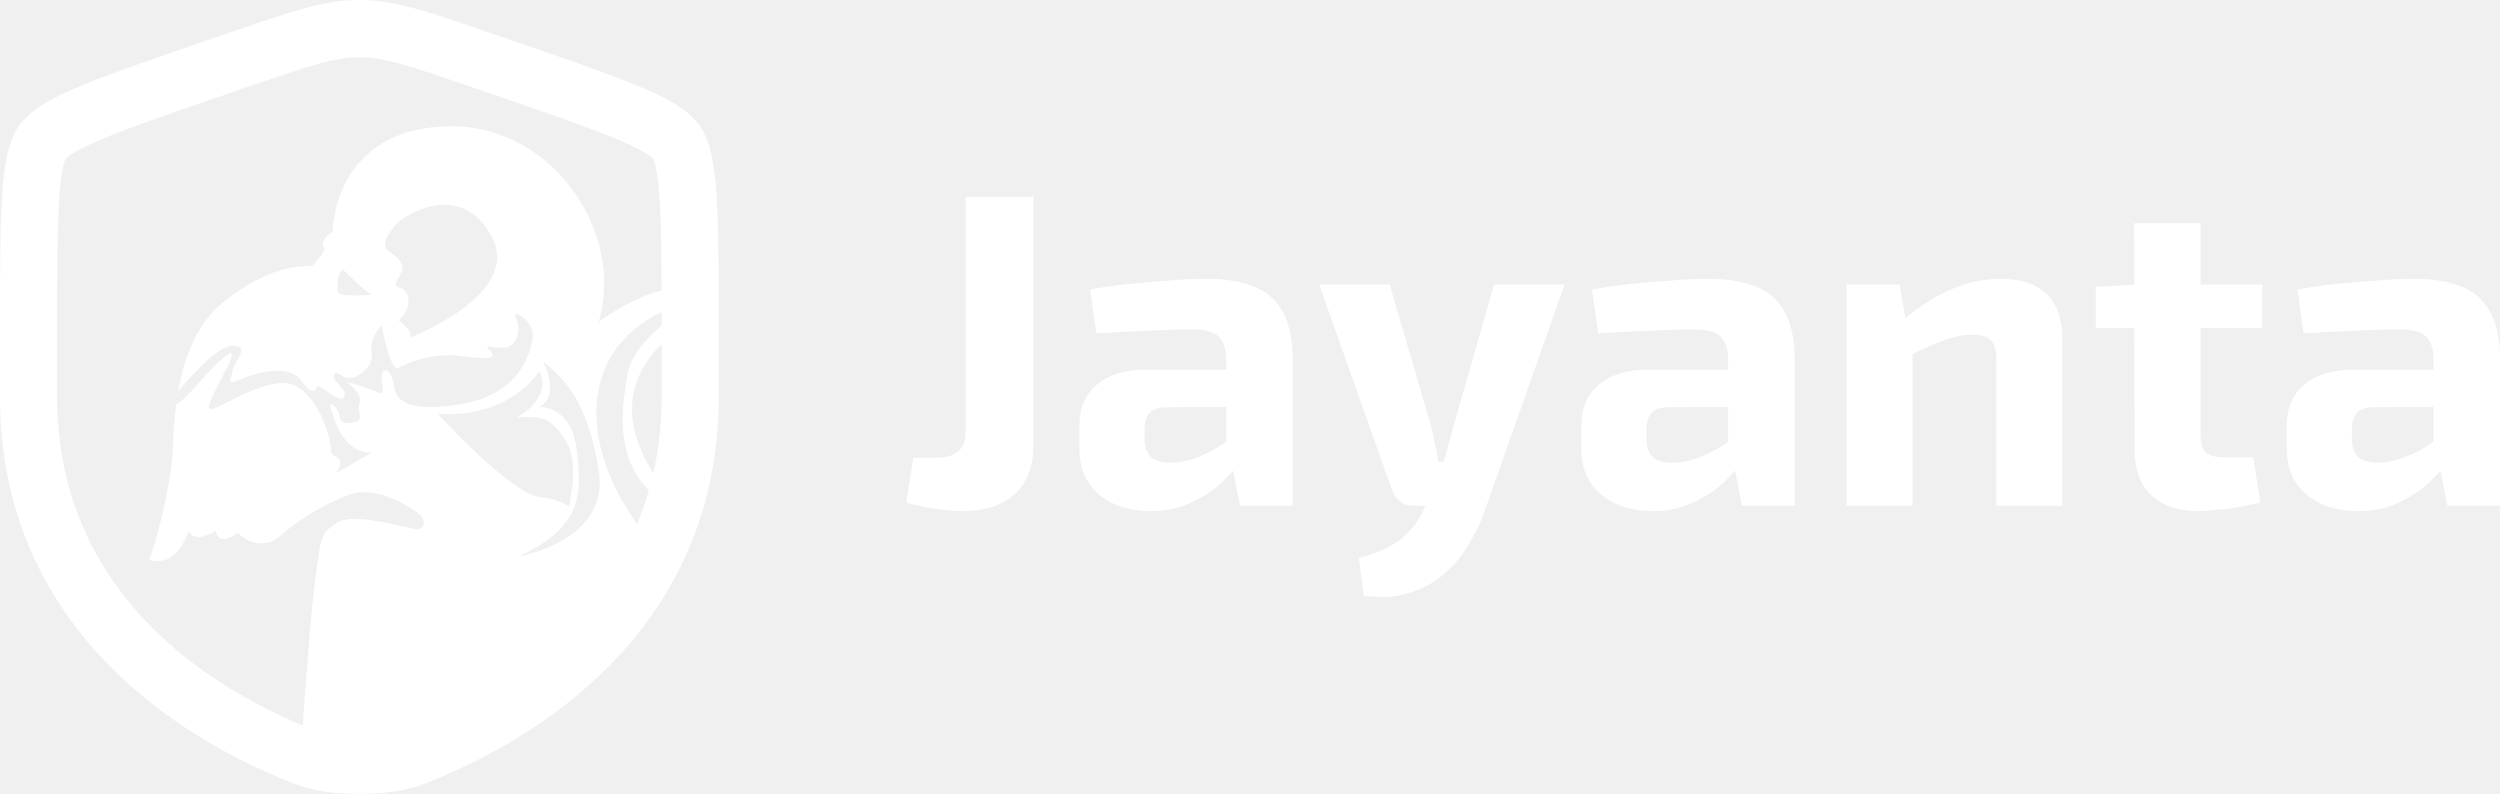
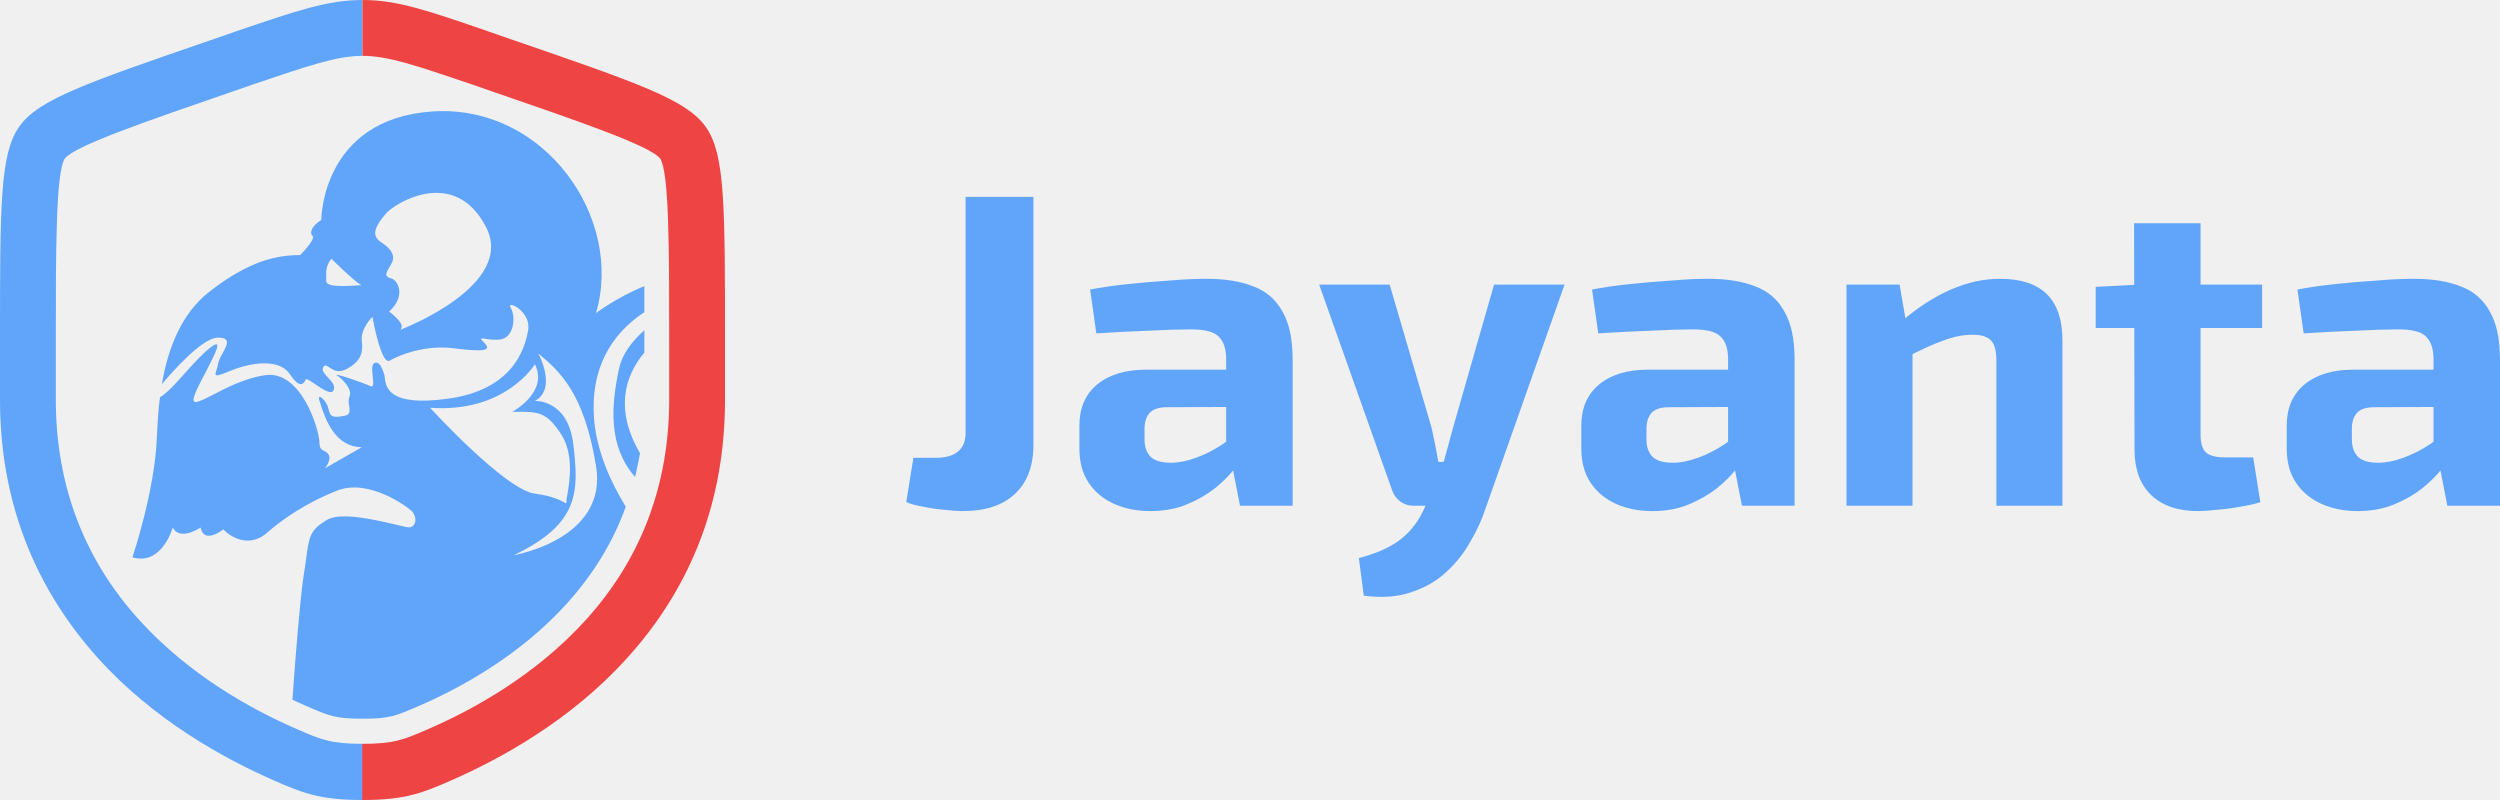
- <svg xmlns="http://www.w3.org/2000/svg" width="800" height="254" viewBox="0 0 800 254" fill="none">
-   <path d="M330.69 63V142.349C330.69 149.225 328.691 154.476 324.694 158.105C320.791 161.733 315.271 163.548 308.132 163.548C306.419 163.548 304.372 163.404 301.993 163.118C299.709 162.927 297.472 162.593 295.283 162.115C293.093 161.733 291.333 161.256 290 160.683L292.284 146.503H299.28C305.753 146.503 308.989 143.83 308.989 138.482V63H330.69Z" fill="white" />
-   <path d="M386.096 89.211C391.997 89.211 396.994 90.023 401.087 91.646C405.18 93.174 408.273 95.847 410.367 99.667C412.556 103.391 413.651 108.547 413.651 115.136V161.829H396.804L393.805 146.503L392.378 144.355V114.993C392.378 111.651 391.569 109.216 389.951 107.688C388.428 106.16 385.477 105.396 381.099 105.396C377.482 105.396 372.961 105.539 367.535 105.826C362.11 106.017 356.542 106.303 350.831 106.685L348.832 92.649C352.259 91.98 356.209 91.407 360.682 90.93C365.156 90.453 369.629 90.07 374.103 89.784C378.576 89.402 382.574 89.211 386.096 89.211ZM404.942 118.287L404.799 130.175L373.389 130.318C370.819 130.318 368.963 130.939 367.821 132.18C366.774 133.421 366.25 135.093 366.25 137.193V140.631C366.25 143.018 366.917 144.88 368.249 146.217C369.582 147.458 371.723 148.079 374.674 148.079C377.149 148.079 379.814 147.554 382.669 146.503C385.62 145.453 388.523 143.973 391.378 142.063C394.234 140.153 396.756 137.909 398.945 135.331V144.498C398.089 145.93 396.804 147.745 395.09 149.941C393.472 152.041 391.378 154.142 388.808 156.243C386.238 158.248 383.24 159.967 379.814 161.399C376.387 162.831 372.485 163.548 368.106 163.548C363.823 163.548 359.968 162.784 356.542 161.256C353.115 159.728 350.403 157.484 348.404 154.524C346.405 151.564 345.406 147.888 345.406 143.495V136.191C345.406 130.557 347.309 126.164 351.117 123.013C354.924 119.862 360.159 118.287 366.821 118.287H404.942Z" fill="white" />
-   <path d="M500.657 91.073L475.386 162.688C474.244 166.221 472.626 169.754 470.532 173.287C468.533 176.916 465.963 180.162 462.822 183.027C459.777 185.891 456.064 188.04 451.686 189.472C447.403 191 442.311 191.382 436.41 190.618L434.839 178.587C440.645 177.059 445.166 175.006 448.402 172.428C451.639 169.85 454.161 166.46 455.969 162.258L460.395 152.376C461.252 150.275 462.061 147.745 462.822 144.784C463.679 141.729 464.393 139.103 464.964 136.907L478.099 91.073H500.657ZM444.69 91.073L458.111 136.907C458.492 138.721 458.872 140.535 459.253 142.349C459.634 144.164 459.967 145.978 460.252 147.792H464.107L457.397 161.829H452.257C450.639 161.829 449.211 161.351 447.974 160.397C446.737 159.442 445.88 158.2 445.404 156.673L422.132 91.073H444.69Z" fill="white" />
-   <path d="M546.714 89.211C552.616 89.211 557.613 90.023 561.705 91.646C565.798 93.174 568.892 95.847 570.986 99.667C573.175 103.391 574.269 108.547 574.269 115.136V161.829H557.422L554.424 146.503L552.996 144.355V114.993C552.996 111.651 552.187 109.216 550.569 107.688C549.046 106.16 546.096 105.396 541.717 105.396C538.1 105.396 533.579 105.539 528.154 105.826C522.729 106.017 517.161 106.303 511.45 106.685L509.451 92.649C512.877 91.98 516.827 91.407 521.301 90.93C525.774 90.453 530.248 90.07 534.722 89.784C539.195 89.402 543.193 89.211 546.714 89.211ZM565.56 118.287L565.418 130.175L534.008 130.318C531.438 130.318 529.582 130.939 528.44 132.18C527.393 133.421 526.869 135.093 526.869 137.193V140.631C526.869 143.018 527.535 144.88 528.868 146.217C530.2 147.458 532.342 148.079 535.293 148.079C537.767 148.079 540.432 147.554 543.288 146.503C546.238 145.453 549.142 143.973 551.997 142.063C554.852 140.153 557.375 137.909 559.564 135.331V144.498C558.707 145.93 557.422 147.745 555.709 149.941C554.091 152.041 551.997 154.142 549.427 156.243C546.857 158.248 543.859 159.967 540.432 161.399C537.006 162.831 533.103 163.548 528.725 163.548C524.442 163.548 520.587 162.784 517.161 161.256C513.734 159.728 511.021 157.484 509.023 154.524C507.024 151.564 506.024 147.888 506.024 143.495V136.191C506.024 130.557 507.928 126.164 511.735 123.013C515.542 119.862 520.777 118.287 527.44 118.287H565.56Z" fill="white" />
-   <path d="M639.989 89.211C653.315 89.211 659.977 95.752 659.977 108.834V161.829H638.847V115.422C638.847 112.271 638.276 110.123 637.134 108.977C635.992 107.736 634.04 107.115 631.28 107.115C628.234 107.115 625.093 107.736 621.857 108.977C618.621 110.123 614.623 111.937 609.864 114.42L608.865 102.532C613.91 98.235 619.049 94.94 624.284 92.649C629.614 90.357 634.849 89.211 639.989 89.211ZM607.865 91.073L610.293 105.11L612.006 106.972V161.829H590.876V91.073H607.865Z" fill="white" />
-   <path d="M704.178 71.451V139.198C704.178 141.777 704.749 143.639 705.891 144.784C707.128 145.835 709.127 146.36 711.887 146.36H721.025L723.309 160.683C721.596 161.256 719.502 161.733 717.027 162.115C714.552 162.593 712.078 162.927 709.603 163.118C707.128 163.404 705.034 163.548 703.321 163.548C696.944 163.548 691.947 161.829 688.33 158.391C684.808 154.954 683.047 150.132 683.047 143.925L682.905 71.451H704.178ZM723.88 91.073V104.966H670.626V91.789L684.332 91.073H723.88Z" fill="white" />
-   <path d="M772.445 89.211C778.346 89.211 783.343 90.023 787.436 91.646C791.529 93.174 794.622 95.847 796.716 99.667C798.905 103.391 800 108.547 800 115.136V161.829H783.153L780.155 146.503L778.727 144.355V114.993C778.727 111.651 777.918 109.216 776.3 107.688C774.777 106.16 771.826 105.396 767.448 105.396C763.831 105.396 759.31 105.539 753.885 105.826C748.459 106.017 742.891 106.303 737.18 106.685L735.181 92.649C738.608 91.98 742.558 91.407 747.032 90.93C751.505 90.453 755.979 90.07 760.452 89.784C764.926 89.402 768.923 89.211 772.445 89.211ZM791.291 118.287L791.148 130.175L759.738 130.318C757.168 130.318 755.312 130.939 754.17 132.18C753.123 133.421 752.6 135.093 752.6 137.193V140.631C752.6 143.018 753.266 144.88 754.598 146.217C755.931 147.458 758.073 148.079 761.023 148.079C763.498 148.079 766.163 147.554 769.018 146.503C771.969 145.453 774.872 143.973 777.728 142.063C780.583 140.153 783.105 137.909 785.294 135.331V144.498C784.438 145.93 783.153 147.745 781.44 149.941C779.822 152.041 777.728 154.142 775.158 156.243C772.588 158.248 769.59 159.967 766.163 161.399C762.736 162.831 758.834 163.548 754.456 163.548C750.172 163.548 746.318 162.784 742.891 161.256C739.465 159.728 736.752 157.484 734.753 154.524C732.754 151.564 731.755 147.888 731.755 143.495V136.191C731.755 130.557 733.659 126.164 737.466 123.013C741.273 119.862 746.508 118.287 753.171 118.287H791.291Z" fill="white" />
-   <path fill-rule="evenodd" clip-rule="evenodd" d="M114.983 254L115 253.97L115.017 254C121.499 254 126.37 253.497 130.959 252.318C135.287 251.206 139.054 249.557 143.026 247.817L143.384 247.66C175.649 233.537 230 198.999 230 126.894V108.018C230 89.45 230 75.12 229.431 64.658C229.144 59.388 228.699 54.786 227.959 50.943C227.248 47.255 226.112 43.385 223.894 40.225C221.656 37.027 218.372 34.656 215.131 32.768C211.757 30.803 207.574 28.884 202.721 26.906C193.081 22.979 179.615 18.357 162.179 12.373L155.161 9.967C154.63 9.785 154.105 9.605 153.586 9.427C136.661 3.623 126.097 0 115.017 0L115 0.027L114.983 0C103.903 0 93.339 3.623 76.414 9.427C75.895 9.605 75.37 9.785 74.839 9.967L67.821 12.373C50.385 18.357 36.919 22.979 27.279 26.906C22.426 28.884 18.243 30.803 14.868 32.768C11.628 34.656 8.344 37.027 6.106 40.225C3.888 43.385 2.752 47.255 2.041 50.943C1.301 54.786 0.856 59.388 0.569 64.658C-3.35477e-05 75.121 -1.8807e-05 89.45 2.19561e-07 108.019V126.894C2.19561e-07 198.999 54.351 233.537 86.616 247.66L86.974 247.817C90.947 249.557 94.713 251.206 99.04 252.318C103.63 253.497 108.501 254 114.983 254ZM114.983 18.311C107.304 18.311 99.758 20.779 80.753 27.293L74.014 29.602C56.221 35.709 43.258 40.163 34.162 43.869C29.621 45.718 26.344 47.264 24.052 48.599C21.783 49.92 21.125 50.672 21.069 50.737L21.064 50.742C21.064 50.742 21.064 50.742 21.065 50.741L21.061 50.746L21.06 50.749C21.043 50.777 20.911 51.002 20.72 51.536C20.492 52.176 20.235 53.106 19.984 54.414C19.474 57.062 19.085 60.712 18.816 65.655C18.277 75.557 18.274 89.385 18.274 108.345V126.894C18.274 187.694 63.63 217.617 93.931 230.881C95.011 231.354 95.977 231.775 96.86 232.152C97.507 222.818 99.521 194.666 100.991 184.588C101.242 182.869 101.444 181.361 101.622 180.029C102.703 171.938 102.92 170.317 108.043 167.187C112.222 164.633 122.523 166.991 128.879 168.446C131.596 169.068 133.592 169.525 134.079 169.362C135.706 168.818 136.249 166.643 134.622 165.012C132.994 163.38 121.061 154.68 111.297 158.486C101.534 162.293 93.94 167.731 89.601 171.537C85.261 175.343 79.837 174.256 76.04 170.449C76.04 170.449 70.073 175.343 68.989 169.906C68.989 169.906 62.48 174.256 60.31 169.906C60.31 169.906 57.055 181.869 47.834 179.15C47.834 179.15 54.886 158.486 55.428 141.629C55.536 137.66 55.808 133.527 56.35 129.503C58.303 128.413 61.044 125.381 63.969 122.146C66.733 119.089 69.661 115.851 72.243 113.897C76.177 110.939 73.375 116.323 70.542 121.766C68.687 125.33 66.819 128.919 66.819 130.21C66.819 131.739 69.202 130.521 72.908 128.627C77.108 126.479 83.006 123.464 89.058 122.597C100.449 120.966 105.873 139.998 105.873 143.261C105.873 145.326 106.525 145.648 107.279 146.02C107.716 146.236 108.187 146.468 108.585 147.067C109.67 148.698 107.5 151.417 107.5 151.417L118.891 144.892C110.336 144.892 107.384 135.531 106.136 131.573C106.038 131.265 105.952 130.989 105.873 130.754C104.788 127.491 108.043 130.21 108.585 132.929C109.128 135.648 110.213 135.648 113.467 135.104C115.434 134.775 115.222 133.454 114.985 131.98C114.83 131.014 114.665 129.983 115.094 129.122C116.179 126.947 112.925 123.685 111.297 122.597C109.67 121.51 119.434 124.772 121.603 125.86C122.73 126.424 122.541 124.791 122.326 122.937C122.127 121.22 121.906 119.314 122.688 118.791C124.316 117.703 125.4 120.422 125.943 122.597C125.995 122.806 126.032 123.065 126.074 123.361C126.472 126.14 127.329 132.124 145.47 129.666C165.54 126.947 169.337 114.44 170.421 108.459C171.506 102.477 163.37 98.671 164.997 101.39C166.624 104.109 166.082 110.634 161.743 111.178C159.916 111.407 158.281 111.154 157.203 110.987C155.721 110.758 155.29 110.691 156.861 112.265C159.573 114.984 155.776 114.984 147.097 113.897C138.419 112.809 130.282 116.072 127.57 117.703C124.858 119.334 122.146 104.109 122.146 104.109C122.146 104.109 118.349 107.915 118.891 111.722C119.434 115.528 118.349 118.247 114.01 120.422C111.54 121.66 109.949 120.608 108.836 119.873C107.994 119.316 107.426 118.941 106.958 119.878C106.436 120.925 107.421 121.971 108.462 123.078C109.586 124.272 110.776 125.536 110.213 126.947C109.555 128.596 106.703 126.646 104.439 125.097C102.97 124.092 101.747 123.257 101.534 123.685C100.991 124.772 99.907 126.947 96.652 122.053C93.397 117.159 84.719 118.247 78.21 120.966C73.175 123.069 73.333 122.569 73.913 120.725C74.083 120.185 74.29 119.53 74.413 118.791C74.583 117.766 75.235 116.58 75.865 115.435C77.239 112.936 78.505 110.634 74.413 110.634C69.531 110.634 60.201 121.346 57.055 125.098C59.062 113.734 63.239 103.13 71.701 96.496C84.176 86.708 92.855 85.076 99.907 85.076C99.907 85.076 104.788 80.183 103.704 79.095C102.619 78.007 103.704 75.832 106.416 74.201C106.416 74.201 106.416 42.662 141.131 40.487C175.846 38.312 200.255 73.657 191.576 103.021C191.576 103.021 200.655 95.974 211.712 92.884C211.678 81.573 211.564 72.638 211.184 65.655C210.915 60.712 210.527 57.062 210.016 54.414C209.765 53.106 209.508 52.176 209.28 51.536C209.089 51.002 208.957 50.777 208.94 50.749L208.939 50.746L208.935 50.741C208.936 50.743 208.935 50.742 208.932 50.737C208.875 50.672 208.217 49.92 205.948 48.599C203.656 47.264 200.379 45.718 195.838 43.869C186.742 40.163 173.779 35.709 155.986 29.602L149.247 27.293C130.242 20.779 122.696 18.311 115.017 18.311L115 18.285L114.983 18.311ZM211.724 99.851C198.629 106.082 189.418 117.971 191.033 136.191C192.088 148.084 198.011 159.335 203.822 167.758C205.283 164.276 206.572 160.636 207.662 156.834C197.681 147.02 198.371 133.014 200.797 119.878C201.941 113.685 206.656 108.363 211.726 104.278C211.726 102.768 211.725 101.292 211.724 99.851ZM211.726 110.115C203.159 118.496 196.823 132.071 209.05 151.438C210.773 143.877 211.726 135.71 211.726 126.894V110.115ZM109.67 94.321C107.915 93.881 107.935 93.441 108.006 91.849C108.023 91.473 108.043 91.034 108.043 90.514C108.043 87.795 109.67 86.164 109.67 86.164C109.67 86.164 116.179 92.689 118.891 94.321C118.891 94.321 111.84 94.865 109.67 94.321ZM131.367 107.915C131.367 107.915 130.825 109.003 131.367 107.371C131.909 105.74 127.57 102.477 127.57 102.477C132.994 97.583 130.282 92.689 128.112 92.146C125.943 91.602 126.485 90.514 128.112 87.795C129.74 85.076 128.113 82.901 124.858 80.726C121.603 78.551 123.773 75.288 126.485 72.026C129.197 68.763 147.64 57.344 157.403 75.832C167.167 94.321 131.367 107.915 131.367 107.915ZM140.046 132.385C163.37 134.016 172.591 118.791 172.591 118.791C176.93 127.491 165.54 133.473 165.54 133.473C166.033 133.473 166.506 133.47 166.96 133.468C173.495 133.436 176.163 133.423 180.727 140.542C184.661 146.676 183.312 154.93 182.639 159.042C182.477 160.033 182.355 160.783 182.355 161.205C182.355 162.126 182.257 162.072 181.445 161.621C180.339 161.007 177.908 159.657 172.591 159.03C163.37 157.943 140.046 132.385 140.046 132.385ZM166.082 178.062C186.694 168.274 186.152 157.943 184.524 143.804C182.897 129.666 172.591 130.21 172.591 130.21C179.643 126.403 173.676 115.528 173.676 115.528C180.185 120.966 187.779 127.491 191.576 150.33C195.373 173.168 166.082 178.062 166.082 178.062Z" fill="white" />
+ <svg xmlns="http://www.w3.org/2000/svg" width="800" height="256" viewBox="0 0 800 256" fill="none">
+   <path d="M330.69 63V142.35C330.69 149.225 328.691 154.476 324.694 158.105C320.791 161.733 315.271 163.548 308.132 163.548C306.419 163.548 304.372 163.404 301.993 163.118C299.709 162.927 297.472 162.593 295.283 162.115C293.093 161.733 291.333 161.256 290 160.683L292.284 146.503H299.28C305.753 146.503 308.989 143.83 308.989 138.482V63H330.69Z" fill="#60A5FA" />
+   <path d="M386.096 89.211C391.997 89.211 396.994 90.023 401.087 91.646C405.18 93.174 408.273 95.847 410.367 99.667C412.556 103.391 413.651 108.547 413.651 115.136V161.829H396.804L393.805 146.503L392.378 144.355V114.993C392.378 111.651 391.569 109.216 389.951 107.688C388.428 106.16 385.477 105.396 381.099 105.396C377.482 105.396 372.961 105.539 367.535 105.826C362.11 106.017 356.542 106.303 350.831 106.685L348.832 92.649C352.259 91.98 356.209 91.407 360.682 90.93C365.156 90.453 369.629 90.07 374.103 89.784C378.576 89.402 382.574 89.211 386.096 89.211ZM404.942 118.287L404.799 130.175L373.389 130.318C370.819 130.318 368.963 130.939 367.821 132.18C366.774 133.421 366.25 135.093 366.25 137.193V140.631C366.25 143.018 366.917 144.88 368.249 146.217C369.582 147.458 371.723 148.079 374.674 148.079C377.149 148.079 379.814 147.554 382.669 146.503C385.62 145.453 388.523 143.973 391.378 142.063C394.234 140.153 396.756 137.909 398.945 135.331V144.498C398.089 145.93 396.804 147.745 395.09 149.941C393.472 152.041 391.378 154.142 388.808 156.243C386.238 158.248 383.24 159.967 379.814 161.399C376.387 162.831 372.485 163.548 368.106 163.548C363.823 163.548 359.968 162.784 356.542 161.256C353.115 159.728 350.403 157.484 348.404 154.524C346.405 151.564 345.406 147.888 345.406 143.495V136.191C345.406 130.557 347.309 126.165 351.117 123.013C354.924 119.862 360.159 118.287 366.821 118.287H404.942Z" fill="#60A5FA" />
+   <path d="M500.657 91.073L475.386 162.688C474.244 166.221 472.626 169.754 470.532 173.287C468.533 176.916 465.963 180.162 462.822 183.027C459.777 185.891 456.064 188.04 451.686 189.472C447.403 191 442.311 191.382 436.41 190.618L434.839 178.587C440.645 177.059 445.166 175.006 448.402 172.428C451.639 169.85 454.161 166.46 455.969 162.259L460.395 152.376C461.252 150.275 462.061 147.745 462.822 144.784C463.679 141.729 464.393 139.103 464.964 136.907L478.099 91.073H500.657ZM444.69 91.073L458.111 136.907C458.492 138.721 458.872 140.535 459.253 142.35C459.634 144.164 459.967 145.978 460.252 147.792H464.107L457.397 161.829H452.257C450.639 161.829 449.211 161.351 447.974 160.397C446.737 159.442 445.88 158.2 445.404 156.673L422.132 91.073H444.69Z" fill="#60A5FA" />
+   <path d="M546.714 89.211C552.616 89.211 557.613 90.023 561.705 91.646C565.798 93.174 568.892 95.847 570.986 99.667C573.175 103.391 574.269 108.547 574.269 115.136V161.829H557.422L554.424 146.503L552.996 144.355V114.993C552.996 111.651 552.187 109.216 550.569 107.688C549.046 106.16 546.096 105.396 541.717 105.396C538.1 105.396 533.579 105.539 528.154 105.826C522.729 106.017 517.161 106.303 511.45 106.685L509.451 92.649C512.877 91.98 516.827 91.407 521.301 90.93C525.774 90.453 530.248 90.07 534.722 89.784C539.195 89.402 543.193 89.211 546.714 89.211ZM565.56 118.287L565.418 130.175L534.008 130.318C531.438 130.318 529.582 130.939 528.44 132.18C527.393 133.421 526.869 135.093 526.869 137.193V140.631C526.869 143.018 527.535 144.88 528.868 146.217C530.2 147.458 532.342 148.079 535.293 148.079C537.767 148.079 540.432 147.554 543.288 146.503C546.239 145.453 549.142 143.973 551.997 142.063C554.852 140.153 557.375 137.909 559.564 135.331V144.498C558.707 145.93 557.422 147.745 555.709 149.941C554.091 152.041 551.997 154.142 549.427 156.243C546.857 158.248 543.859 159.967 540.432 161.399C537.006 162.831 533.103 163.548 528.725 163.548C524.442 163.548 520.587 162.784 517.161 161.256C513.734 159.728 511.021 157.484 509.023 154.524C507.024 151.564 506.024 147.888 506.024 143.495V136.191C506.024 130.557 507.928 126.165 511.735 123.013C515.542 119.862 520.777 118.287 527.44 118.287H565.56Z" fill="#60A5FA" />
+   <path d="M639.989 89.211C653.315 89.211 659.977 95.752 659.977 108.834V161.829H638.847V115.422C638.847 112.271 638.276 110.123 637.134 108.977C635.992 107.736 634.04 107.115 631.28 107.115C628.234 107.115 625.093 107.736 621.857 108.977C618.621 110.123 614.623 111.937 609.864 114.42L608.865 102.532C613.91 98.235 619.049 94.94 624.284 92.649C629.614 90.357 634.849 89.211 639.989 89.211ZM607.865 91.073L610.293 105.11L612.006 106.972V161.829H590.876V91.073H607.865Z" fill="#60A5FA" />
+   <path d="M704.178 71.451V139.198C704.178 141.777 704.749 143.639 705.891 144.784C707.128 145.835 709.127 146.36 711.887 146.36H721.025L723.309 160.683C721.596 161.256 719.502 161.733 717.027 162.115C714.552 162.593 712.078 162.927 709.603 163.118C707.128 163.404 705.034 163.548 703.321 163.548C696.944 163.548 691.947 161.829 688.33 158.391C684.808 154.954 683.047 150.132 683.047 143.925L682.905 71.451H704.178ZM723.88 91.073V104.966H670.626V91.789L684.332 91.073H723.88Z" fill="#60A5FA" />
+   <path d="M772.445 89.211C778.346 89.211 783.343 90.023 787.436 91.646C791.529 93.174 794.622 95.847 796.716 99.667C798.905 103.391 800 108.547 800 115.136V161.829H783.153L780.155 146.503L778.727 144.355V114.993C778.727 111.651 777.918 109.216 776.3 107.688C774.777 106.16 771.826 105.396 767.448 105.396C763.831 105.396 759.31 105.539 753.885 105.826C748.459 106.017 742.891 106.303 737.18 106.685L735.181 92.649C738.608 91.98 742.558 91.407 747.032 90.93C751.505 90.453 755.979 90.07 760.452 89.784C764.926 89.402 768.923 89.211 772.445 89.211ZM791.291 118.287L791.148 130.175L759.738 130.318C757.168 130.318 755.312 130.939 754.17 132.18C753.123 133.421 752.6 135.093 752.6 137.193V140.631C752.6 143.018 753.266 144.88 754.599 146.217C755.931 147.458 758.073 148.079 761.023 148.079C763.498 148.079 766.163 147.554 769.018 146.503C771.969 145.453 774.872 143.973 777.728 142.063C780.583 140.153 783.105 137.909 785.295 135.331V144.498C784.438 145.93 783.153 147.745 781.44 149.941C779.822 152.041 777.728 154.142 775.158 156.243C772.588 158.248 769.59 159.967 766.163 161.399C762.737 162.831 758.834 163.548 754.456 163.548C750.173 163.548 746.318 162.784 742.891 161.256C739.465 159.728 736.752 157.484 734.753 154.524C732.754 151.564 731.755 147.888 731.755 143.495V136.191C731.755 130.557 733.659 126.165 737.466 123.013C741.273 119.862 746.508 118.287 753.171 118.287H791.291Z" fill="#60A5FA" />
+   <path d="M198.163 117.673C195.484 129.887 194.591 142.796 203.224 152.627C203.819 150.144 204.315 147.662 204.812 145.08C196.774 131.277 199.751 120.552 206.201 112.807V109.133C206.201 107.941 206.201 106.849 206.201 105.657C202.331 109.133 199.155 113.204 198.163 117.673Z" fill="#60A5FA" />
+   <path d="M131.38 168.714C130.884 168.912 128.801 168.416 126.022 167.721C119.473 166.231 108.855 163.749 104.489 166.43C99.23 169.707 98.932 171.296 97.841 179.637C97.642 181.027 97.444 182.616 97.146 184.304C95.955 192.248 94.467 211.215 93.574 223.926C95.062 224.621 96.451 225.216 97.742 225.812C105.581 229.189 107.367 229.983 116 229.983C124.633 229.983 126.419 229.189 134.258 225.812C147.555 220.053 166.508 209.626 181.392 193.142C189.827 183.808 196.178 173.48 200.246 162.16C195.384 154.216 191.018 144.484 190.125 134.355C188.736 118.169 195.582 106.849 206.2 99.898C206.2 97.117 206.2 94.337 206.2 91.556C197.369 95.131 190.72 100.196 190.72 100.196C199.651 69.909 174.446 33.465 138.624 35.649C102.802 37.933 102.802 70.405 102.802 70.405C100.024 72.093 98.833 74.377 100.024 75.469C101.115 76.562 96.055 81.626 96.055 81.626C88.811 81.626 79.781 83.314 66.881 93.443C58.149 100.295 53.783 111.218 51.798 122.936C55.072 119.063 64.698 108.04 69.759 108.04C74.025 108.04 72.636 110.424 71.247 113.005C70.552 114.197 69.957 115.389 69.759 116.481C69.659 117.275 69.461 117.871 69.263 118.467C68.667 120.354 68.469 120.85 73.728 118.666C80.475 115.885 89.406 114.694 92.78 119.758C96.154 124.822 97.245 122.538 97.841 121.446C98.039 121.049 99.329 121.843 100.818 122.936C103.199 124.524 106.077 126.511 106.771 124.822C107.367 123.333 106.077 122.042 104.985 120.85C103.894 119.659 102.901 118.666 103.398 117.573C103.894 116.58 104.489 116.978 105.382 117.573C106.573 118.368 108.161 119.46 110.741 118.169C115.206 115.885 116.298 113.105 115.801 109.232C115.206 105.26 119.175 101.387 119.175 101.387C119.175 101.387 121.954 117.077 124.732 115.389C127.511 113.701 135.945 110.324 144.876 111.417C153.807 112.509 157.776 112.509 154.997 109.729C153.41 108.14 153.807 108.14 155.394 108.438C156.486 108.636 158.173 108.835 160.058 108.636C164.523 108.04 165.119 101.387 163.432 98.507C161.745 95.727 170.179 99.6 168.989 105.756C167.897 111.913 163.928 124.822 143.189 127.603C124.434 130.185 123.541 123.929 123.144 121.049C123.144 120.751 123.045 120.453 123.045 120.254C122.45 117.971 121.358 115.19 119.671 116.282C118.878 116.779 119.076 118.765 119.274 120.552C119.473 122.439 119.671 124.127 118.481 123.531C116.198 122.439 106.176 119.063 107.863 120.155C109.55 121.248 112.924 124.624 111.832 126.908C111.435 127.801 111.534 128.894 111.733 129.887C111.931 131.376 112.229 132.767 110.145 133.064C106.771 133.66 105.68 133.66 105.085 130.78C104.489 128 101.115 125.22 102.306 128.497C102.405 128.695 102.505 128.993 102.604 129.39C103.894 133.462 106.97 143.094 115.801 143.094L103.993 149.846C103.993 149.846 106.275 147.066 105.085 145.378C104.688 144.782 104.191 144.484 103.695 144.286C102.901 143.888 102.207 143.59 102.207 141.406C102.207 138.03 96.65 118.368 84.842 120.056C78.59 120.95 72.537 124.028 68.171 126.312C64.301 128.298 61.919 129.49 61.919 127.901C61.919 126.61 63.805 122.836 65.789 119.162C68.667 113.502 71.644 108.04 67.576 111.019C64.896 113.005 61.919 116.382 59.042 119.559C56.065 122.936 53.187 126.014 51.203 127.106C50.607 131.277 50.409 135.547 50.21 139.618C49.615 156.996 42.371 178.346 42.371 178.346C51.897 181.127 55.271 168.813 55.271 168.813C57.553 173.282 64.202 168.813 64.202 168.813C65.293 174.374 71.445 169.409 71.445 169.409C75.415 173.381 80.972 174.473 85.437 170.501C89.902 166.529 97.742 160.968 107.863 156.996C117.984 153.024 130.289 162.061 131.976 163.749C133.564 165.933 133.067 168.118 131.38 168.714ZM106.077 91.258C104.291 90.762 104.291 90.365 104.39 88.677C104.39 88.279 104.39 87.882 104.39 87.286C104.39 84.506 106.077 82.818 106.077 82.818C106.077 82.818 112.824 89.57 115.603 91.258C115.603 91.258 108.359 91.854 106.077 91.258ZM128.503 105.359C128.503 105.359 127.907 106.452 128.503 104.763C129.098 103.075 124.534 99.699 124.534 99.699C130.091 94.635 127.312 89.57 125.129 89.074C122.847 88.478 123.442 87.386 125.129 84.605C126.816 81.825 125.129 79.541 121.755 77.356C118.381 75.072 120.664 71.696 123.442 68.419C126.221 65.043 145.273 53.226 155.394 72.391C165.516 91.258 128.503 105.359 128.503 105.359ZM190.72 149.052C194.689 172.587 164.424 177.651 164.424 177.651C185.759 167.522 185.163 156.897 183.476 142.299C181.789 127.702 171.172 128.298 171.172 128.298C178.416 124.326 172.263 113.105 172.263 113.105C179.011 118.765 186.85 125.517 190.72 149.052ZM171.172 116.58C175.637 125.517 163.928 131.773 163.928 131.773C164.424 131.773 164.92 131.773 165.416 131.773C172.164 131.773 174.943 131.773 179.606 139.023C183.675 145.378 182.286 153.918 181.591 158.088C181.392 159.081 181.293 159.876 181.293 160.273C181.293 161.266 181.194 161.167 180.4 160.67C179.209 160.075 176.729 158.684 171.271 157.989C161.745 156.897 137.632 130.483 137.632 130.483C161.646 132.27 171.172 116.58 171.172 116.58Z" fill="#60A5FA" />
+   <path d="M116 256C102.009 256 96.551 253.617 87.422 249.645C71.843 242.793 49.417 230.579 31.456 210.718C10.618 187.581 0 159.777 0 127.901V109.133C0 65.539 0 49.254 6.152 40.515C12.305 31.777 27.685 26.514 68.667 12.413L75.514 10.03C95.062 3.376 104.886 0 116 0V17.874C107.863 17.874 98.932 20.953 81.269 26.911L74.423 29.294C47.333 38.628 23.815 46.672 20.739 50.743C17.861 55.112 17.861 80.136 17.861 109.133V127.901C17.861 155.209 26.891 179.041 44.753 198.604C60.63 216.081 80.674 227.103 94.665 233.161C102.802 236.735 105.879 238.026 116.099 238.026V256H116Z" fill="#60A5FA" />
+   <path d="M116.002 256C129.993 256 135.451 253.617 144.58 249.645C160.159 242.793 182.585 230.579 200.546 210.718C221.483 187.68 232.002 159.876 232.002 128V109.232C232.002 65.638 232.002 49.254 225.849 40.614C219.697 31.876 204.316 26.613 163.334 12.512L156.487 10.129C136.939 3.376 127.115 0 116.002 0V17.874C124.138 17.874 133.069 20.953 150.732 26.911L157.579 29.294C184.669 38.628 208.186 46.672 211.262 50.743C214.14 55.112 214.14 80.136 214.14 109.133V127.901C214.14 155.209 205.11 179.041 187.249 198.604C171.372 216.081 151.327 227.103 137.336 233.161C129.199 236.735 126.123 238.026 115.902 238.026V256H116.002Z" fill="#EF4444" />
</svg>
